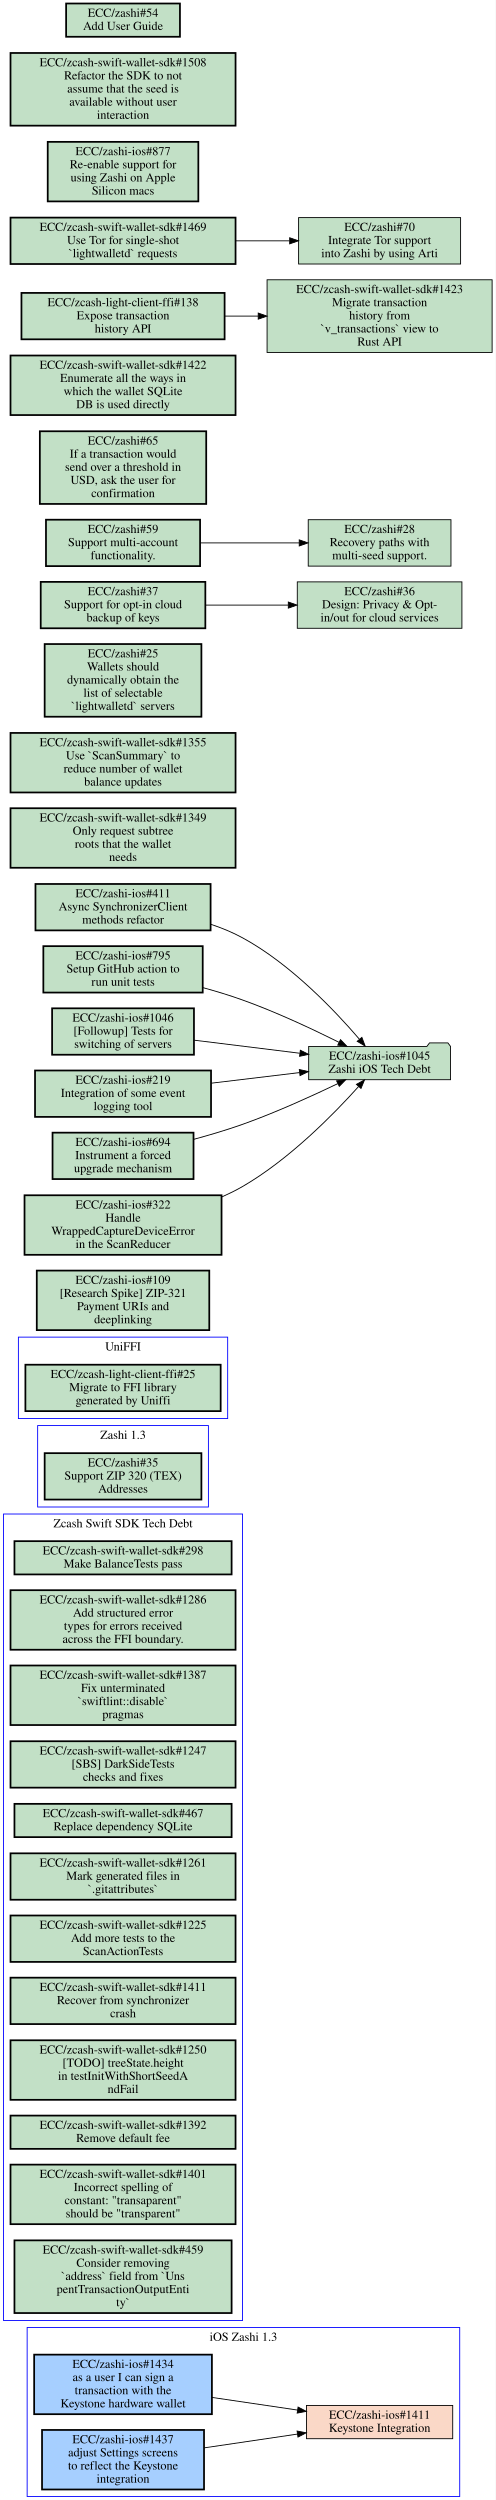
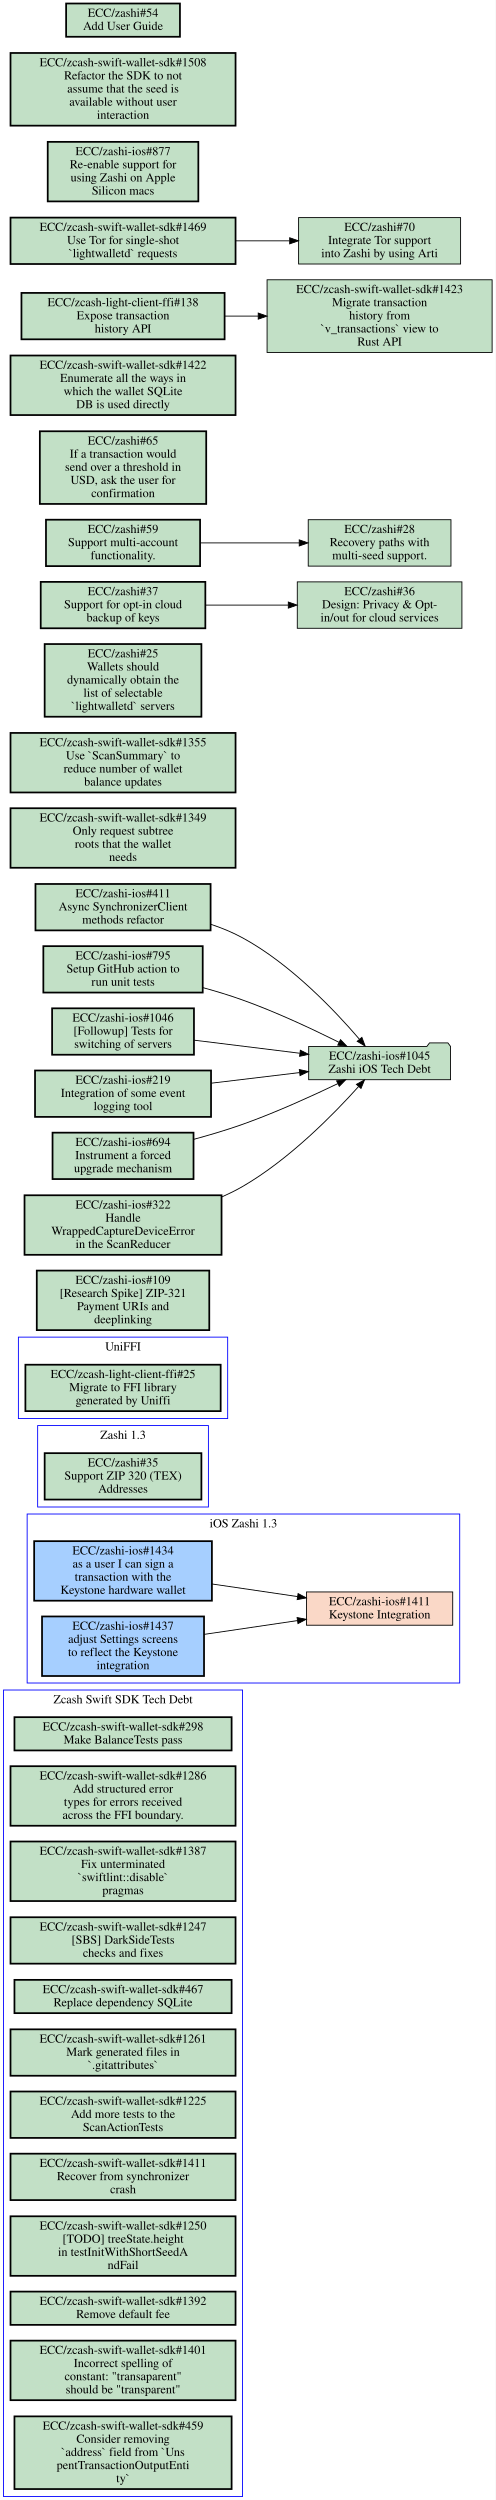
<svg xmlns="http://www.w3.org/2000/svg" xmlns:xlink="http://www.w3.org/1999/xlink" width="566pt" height="2855pt" viewBox="0.00 0.00 566.00 2855.00">
  <g id="graph0" class="graph" transform="scale(1 1) rotate(0) translate(4 2851)">
    <polygon fill="white" stroke="transparent" points="-4,4 -4,-2851 562,-2851 562,4 -4,4" />
    <g id="clust1" class="cluster">
-       <polygon fill="none" stroke="blue" points="0,-201 0,-1122 273,-1122 273,-201 0,-201" />
-       <text text-anchor="middle" x="136.5" y="-1106.8" font-family="Times,serif" font-size="14.00">Zcash Swift SDK Tech Debt</text>
-     </g>
-     <g id="clust2" class="cluster">
      <polygon fill="none" stroke="blue" points="17,-1231 17,-1324 256,-1324 256,-1231 17,-1231" />
      <text text-anchor="middle" x="136.5" y="-1308.8" font-family="Times,serif" font-size="14.00">UniFFI</text>
+     </g>
+     <g id="clust2" class="cluster">
+       <polygon fill="none" stroke="blue" points="0,0 0,-921 273,-921 273,0 0,0" />
+       <text text-anchor="middle" x="136.5" y="-905.8" font-family="Times,serif" font-size="14.00">Zcash Swift SDK Tech Debt</text>
    </g>
    <g id="clust3" class="cluster">
      <polygon fill="none" stroke="blue" points="39,-1130 39,-1223 234,-1223 234,-1130 39,-1130" />
      <text text-anchor="middle" x="136.5" y="-1207.8" font-family="Times,serif" font-size="14.00">Zashi 1.3</text>
    </g>
    <g id="clust4" class="cluster">
-       <polygon fill="none" stroke="blue" points="27,0 27,-193 521,-193 521,0 27,0" />
-       <text text-anchor="middle" x="274" y="-177.8" font-family="Times,serif" font-size="14.00">iOS Zashi 1.3</text>
+       <polygon fill="none" stroke="blue" points="27,-929 27,-1122 521,-1122 521,-929 27,-929" />
+       <text text-anchor="middle" x="274" y="-1106.8" font-family="Times,serif" font-size="14.00">iOS Zashi 1.3</text>
    </g>
    <g id="node1" class="node open">
      <g id="a_node1">
-         <a xlink:href="https://github.com/Electric-Coin-Company/zcash-swift-wallet-sdk/issues/298" xlink:title="ECC/zcash-swift-wallet-sdk#298&#10;Make BalanceTests pass" target="_blank">
-           <polygon fill="#c2e0c6" stroke="black" stroke-width="2" points="260.5,-1091 12.5,-1091 12.5,-1053 260.5,-1053 260.5,-1091" />
-           <text text-anchor="middle" x="136.5" y="-1075.8" font-family="Times,serif" font-size="14.00">ECC/zcash-swift-wallet-sdk#298</text>
-           <text text-anchor="middle" x="136.5" y="-1060.8" font-family="Times,serif" font-size="14.00">Make BalanceTests pass</text>
-         </a>
-       </g>
-     </g>
-     <g id="node2" class="node open">
-       <g id="a_node2">
-         <a xlink:href="https://github.com/Electric-Coin-Company/zcash-swift-wallet-sdk/issues/1286" xlink:title="ECC/zcash-swift-wallet-sdk#1286&#10;Add structured error&#10;types for errors received&#10;across the FFI boundary." target="_blank">
-           <polygon fill="#c2e0c6" stroke="black" stroke-width="2" points="265,-1035 8,-1035 8,-967 265,-967 265,-1035" />
-           <text text-anchor="middle" x="136.5" y="-1019.8" font-family="Times,serif" font-size="14.00">ECC/zcash-swift-wallet-sdk#1286</text>
-           <text text-anchor="middle" x="136.5" y="-1004.8" font-family="Times,serif" font-size="14.00">Add structured error</text>
-           <text text-anchor="middle" x="136.5" y="-989.8" font-family="Times,serif" font-size="14.00">types for errors received</text>
-           <text text-anchor="middle" x="136.5" y="-974.8" font-family="Times,serif" font-size="14.00">across the FFI boundary.</text>
-         </a>
-       </g>
-     </g>
-     <g id="node3" class="node open">
-       <g id="a_node3">
-         <a xlink:href="https://github.com/Electric-Coin-Company/zcash-swift-wallet-sdk/issues/1387" xlink:title="ECC/zcash-swift-wallet-sdk#1387&#10;Fix unterminated&#10;`swiftlint::disable`&#10;pragmas" target="_blank">
-           <polygon fill="#c2e0c6" stroke="black" stroke-width="2" points="265,-949 8,-949 8,-881 265,-881 265,-949" />
-           <text text-anchor="middle" x="136.5" y="-933.8" font-family="Times,serif" font-size="14.00">ECC/zcash-swift-wallet-sdk#1387</text>
-           <text text-anchor="middle" x="136.5" y="-918.8" font-family="Times,serif" font-size="14.00">Fix unterminated</text>
-           <text text-anchor="middle" x="136.5" y="-903.8" font-family="Times,serif" font-size="14.00">`swiftlint::disable`</text>
-           <text text-anchor="middle" x="136.5" y="-888.8" font-family="Times,serif" font-size="14.00">pragmas</text>
-         </a>
-       </g>
-     </g>
-     <g id="node4" class="node open">
-       <g id="a_node4">
-         <a xlink:href="https://github.com/Electric-Coin-Company/zcash-swift-wallet-sdk/issues/1247" xlink:title="ECC/zcash-swift-wallet-sdk#1247&#10;[SBS] DarkSideTests&#10;checks and fixes" target="_blank">
-           <polygon fill="#c2e0c6" stroke="black" stroke-width="2" points="265,-862.5 8,-862.5 8,-809.5 265,-809.5 265,-862.5" />
-           <text text-anchor="middle" x="136.5" y="-847.3" font-family="Times,serif" font-size="14.00">ECC/zcash-swift-wallet-sdk#1247</text>
-           <text text-anchor="middle" x="136.5" y="-832.3" font-family="Times,serif" font-size="14.00">[SBS] DarkSideTests</text>
-           <text text-anchor="middle" x="136.5" y="-817.3" font-family="Times,serif" font-size="14.00">checks and fixes</text>
-         </a>
-       </g>
-     </g>
-     <g id="node5" class="node open">
-       <g id="a_node5">
-         <a xlink:href="https://github.com/Electric-Coin-Company/zcash-swift-wallet-sdk/issues/467" xlink:title="ECC/zcash-swift-wallet-sdk#467&#10;Replace dependency SQLite" target="_blank">
-           <polygon fill="#c2e0c6" stroke="black" stroke-width="2" points="260.5,-791 12.5,-791 12.5,-753 260.5,-753 260.5,-791" />
-           <text text-anchor="middle" x="136.5" y="-775.8" font-family="Times,serif" font-size="14.00">ECC/zcash-swift-wallet-sdk#467</text>
-           <text text-anchor="middle" x="136.5" y="-760.8" font-family="Times,serif" font-size="14.00">Replace dependency SQLite</text>
-         </a>
-       </g>
-     </g>
-     <g id="node6" class="node open">
-       <g id="a_node6">
-         <a xlink:href="https://github.com/Electric-Coin-Company/zcash-swift-wallet-sdk/issues/1261" xlink:title="ECC/zcash-swift-wallet-sdk#1261&#10;Mark generated files in&#10;`.gitattributes`" target="_blank">
-           <polygon fill="#c2e0c6" stroke="black" stroke-width="2" points="265,-734.5 8,-734.5 8,-681.5 265,-681.5 265,-734.5" />
-           <text text-anchor="middle" x="136.5" y="-719.3" font-family="Times,serif" font-size="14.00">ECC/zcash-swift-wallet-sdk#1261</text>
-           <text text-anchor="middle" x="136.5" y="-704.3" font-family="Times,serif" font-size="14.00">Mark generated files in</text>
-           <text text-anchor="middle" x="136.5" y="-689.3" font-family="Times,serif" font-size="14.00">`.gitattributes`</text>
-         </a>
-       </g>
-     </g>
-     <g id="node7" class="node open">
-       <g id="a_node7">
-         <a xlink:href="https://github.com/Electric-Coin-Company/zcash-swift-wallet-sdk/issues/1225" xlink:title="ECC/zcash-swift-wallet-sdk#1225&#10;Add more tests to the&#10;ScanActionTests" target="_blank">
-           <polygon fill="#c2e0c6" stroke="black" stroke-width="2" points="265,-663.5 8,-663.5 8,-610.5 265,-610.5 265,-663.5" />
-           <text text-anchor="middle" x="136.5" y="-648.3" font-family="Times,serif" font-size="14.00">ECC/zcash-swift-wallet-sdk#1225</text>
-           <text text-anchor="middle" x="136.5" y="-633.3" font-family="Times,serif" font-size="14.00">Add more tests to the</text>
-           <text text-anchor="middle" x="136.5" y="-618.3" font-family="Times,serif" font-size="14.00">ScanActionTests</text>
-         </a>
-       </g>
-     </g>
-     <g id="node8" class="node open">
-       <g id="a_node8">
-         <a xlink:href="https://github.com/Electric-Coin-Company/zcash-swift-wallet-sdk/issues/1411" xlink:title="ECC/zcash-swift-wallet-sdk#1411&#10;Recover from synchronizer&#10;crash" target="_blank">
-           <polygon fill="#c2e0c6" stroke="black" stroke-width="2" points="265,-592.5 8,-592.5 8,-539.5 265,-539.5 265,-592.5" />
-           <text text-anchor="middle" x="136.5" y="-577.3" font-family="Times,serif" font-size="14.00">ECC/zcash-swift-wallet-sdk#1411</text>
-           <text text-anchor="middle" x="136.5" y="-562.3" font-family="Times,serif" font-size="14.00">Recover from synchronizer</text>
-           <text text-anchor="middle" x="136.5" y="-547.3" font-family="Times,serif" font-size="14.00">crash</text>
-         </a>
-       </g>
-     </g>
-     <g id="node9" class="node open">
-       <g id="a_node9">
-         <a xlink:href="https://github.com/Electric-Coin-Company/zcash-swift-wallet-sdk/issues/1250" xlink:title="ECC/zcash-swift-wallet-sdk#1250&#10;[TODO] treeState.height&#10;in testInitWithShortSeedA&#10;ndFail" target="_blank">
-           <polygon fill="#c2e0c6" stroke="black" stroke-width="2" points="265,-521 8,-521 8,-453 265,-453 265,-521" />
-           <text text-anchor="middle" x="136.5" y="-505.8" font-family="Times,serif" font-size="14.00">ECC/zcash-swift-wallet-sdk#1250</text>
-           <text text-anchor="middle" x="136.5" y="-490.8" font-family="Times,serif" font-size="14.00">[TODO] treeState.height</text>
-           <text text-anchor="middle" x="136.5" y="-475.8" font-family="Times,serif" font-size="14.00">in testInitWithShortSeedA</text>
-           <text text-anchor="middle" x="136.5" y="-460.8" font-family="Times,serif" font-size="14.00">ndFail</text>
-         </a>
-       </g>
-     </g>
-     <g id="node10" class="node open">
-       <g id="a_node10">
-         <a xlink:href="https://github.com/Electric-Coin-Company/zcash-swift-wallet-sdk/issues/1392" xlink:title="ECC/zcash-swift-wallet-sdk#1392&#10;Remove default fee" target="_blank">
-           <polygon fill="#c2e0c6" stroke="black" stroke-width="2" points="265,-435 8,-435 8,-397 265,-397 265,-435" />
-           <text text-anchor="middle" x="136.5" y="-419.8" font-family="Times,serif" font-size="14.00">ECC/zcash-swift-wallet-sdk#1392</text>
-           <text text-anchor="middle" x="136.5" y="-404.8" font-family="Times,serif" font-size="14.00">Remove default fee</text>
-         </a>
-       </g>
-     </g>
-     <g id="node11" class="node open">
-       <g id="a_node11">
-         <a xlink:href="https://github.com/Electric-Coin-Company/zcash-swift-wallet-sdk/issues/1401" xlink:title="ECC/zcash-swift-wallet-sdk#1401&#10;Incorrect spelling of&#10;constant: &quot;transaparent&quot;&#10;should be &quot;transparent&quot;" target="_blank">
-           <polygon fill="#c2e0c6" stroke="black" stroke-width="2" points="265,-379 8,-379 8,-311 265,-311 265,-379" />
-           <text text-anchor="middle" x="136.5" y="-363.8" font-family="Times,serif" font-size="14.00">ECC/zcash-swift-wallet-sdk#1401</text>
-           <text text-anchor="middle" x="136.5" y="-348.8" font-family="Times,serif" font-size="14.00">Incorrect spelling of</text>
-           <text text-anchor="middle" x="136.5" y="-333.8" font-family="Times,serif" font-size="14.00">constant: "transaparent"</text>
-           <text text-anchor="middle" x="136.5" y="-318.8" font-family="Times,serif" font-size="14.00">should be "transparent"</text>
-         </a>
-       </g>
-     </g>
-     <g id="node12" class="node open">
-       <g id="a_node12">
-         <a xlink:href="https://github.com/Electric-Coin-Company/zcash-swift-wallet-sdk/issues/459" xlink:title="ECC/zcash-swift-wallet-sdk#459&#10;Consider removing&#10;`address` field from `Uns&#10;pentTransactionOutputEnti&#10;ty`" target="_blank">
-           <polygon fill="#c2e0c6" stroke="black" stroke-width="2" points="260.5,-292.5 12.5,-292.5 12.5,-209.5 260.5,-209.5 260.5,-292.5" />
-           <text text-anchor="middle" x="136.5" y="-277.3" font-family="Times,serif" font-size="14.00">ECC/zcash-swift-wallet-sdk#459</text>
-           <text text-anchor="middle" x="136.5" y="-262.3" font-family="Times,serif" font-size="14.00">Consider removing</text>
-           <text text-anchor="middle" x="136.5" y="-247.3" font-family="Times,serif" font-size="14.00">`address` field from `Uns</text>
-           <text text-anchor="middle" x="136.5" y="-232.3" font-family="Times,serif" font-size="14.00">pentTransactionOutputEnti</text>
-           <text text-anchor="middle" x="136.5" y="-217.3" font-family="Times,serif" font-size="14.00">ty`</text>
-         </a>
-       </g>
-     </g>
-     <g id="node13" class="node open">
-       <g id="a_node13">
        <a xlink:href="https://github.com/Electric-Coin-Company/zcash-light-client-ffi/issues/25" xlink:title="ECC/zcash-light-client-ffi#25&#10;Migrate to FFI library&#10;generated by Uniffi" target="_blank">
          <polygon fill="#c2e0c6" stroke="black" stroke-width="2" points="248,-1292.5 25,-1292.5 25,-1239.5 248,-1239.5 248,-1292.5" />
          <text text-anchor="middle" x="136.5" y="-1277.3" font-family="Times,serif" font-size="14.00">ECC/zcash-light-client-ffi#25</text>
          <text text-anchor="middle" x="136.5" y="-1262.3" font-family="Times,serif" font-size="14.00">Migrate to FFI library</text>
          <text text-anchor="middle" x="136.5" y="-1247.3" font-family="Times,serif" font-size="14.00">generated by Uniffi</text>
+         </a>
+       </g>
+     </g>
+     <g id="node2" class="node open">
+       <g id="a_node2">
+         <a xlink:href="https://github.com/Electric-Coin-Company/zcash-swift-wallet-sdk/issues/298" xlink:title="ECC/zcash-swift-wallet-sdk#298&#10;Make BalanceTests pass" target="_blank">
+           <polygon fill="#c2e0c6" stroke="black" stroke-width="2" points="260.5,-890 12.5,-890 12.5,-852 260.5,-852 260.5,-890" />
+           <text text-anchor="middle" x="136.5" y="-874.8" font-family="Times,serif" font-size="14.00">ECC/zcash-swift-wallet-sdk#298</text>
+           <text text-anchor="middle" x="136.5" y="-859.8" font-family="Times,serif" font-size="14.00">Make BalanceTests pass</text>
+         </a>
+       </g>
+     </g>
+     <g id="node3" class="node open">
+       <g id="a_node3">
+         <a xlink:href="https://github.com/Electric-Coin-Company/zcash-swift-wallet-sdk/issues/1286" xlink:title="ECC/zcash-swift-wallet-sdk#1286&#10;Add structured error&#10;types for errors received&#10;across the FFI boundary." target="_blank">
+           <polygon fill="#c2e0c6" stroke="black" stroke-width="2" points="265,-834 8,-834 8,-766 265,-766 265,-834" />
+           <text text-anchor="middle" x="136.5" y="-818.8" font-family="Times,serif" font-size="14.00">ECC/zcash-swift-wallet-sdk#1286</text>
+           <text text-anchor="middle" x="136.5" y="-803.8" font-family="Times,serif" font-size="14.00">Add structured error</text>
+           <text text-anchor="middle" x="136.5" y="-788.8" font-family="Times,serif" font-size="14.00">types for errors received</text>
+           <text text-anchor="middle" x="136.5" y="-773.8" font-family="Times,serif" font-size="14.00">across the FFI boundary.</text>
+         </a>
+       </g>
+     </g>
+     <g id="node4" class="node open">
+       <g id="a_node4">
+         <a xlink:href="https://github.com/Electric-Coin-Company/zcash-swift-wallet-sdk/issues/1387" xlink:title="ECC/zcash-swift-wallet-sdk#1387&#10;Fix unterminated&#10;`swiftlint::disable`&#10;pragmas" target="_blank">
+           <polygon fill="#c2e0c6" stroke="black" stroke-width="2" points="265,-748 8,-748 8,-680 265,-680 265,-748" />
+           <text text-anchor="middle" x="136.5" y="-732.8" font-family="Times,serif" font-size="14.00">ECC/zcash-swift-wallet-sdk#1387</text>
+           <text text-anchor="middle" x="136.5" y="-717.8" font-family="Times,serif" font-size="14.00">Fix unterminated</text>
+           <text text-anchor="middle" x="136.5" y="-702.8" font-family="Times,serif" font-size="14.00">`swiftlint::disable`</text>
+           <text text-anchor="middle" x="136.5" y="-687.8" font-family="Times,serif" font-size="14.00">pragmas</text>
+         </a>
+       </g>
+     </g>
+     <g id="node5" class="node open">
+       <g id="a_node5">
+         <a xlink:href="https://github.com/Electric-Coin-Company/zcash-swift-wallet-sdk/issues/1247" xlink:title="ECC/zcash-swift-wallet-sdk#1247&#10;[SBS] DarkSideTests&#10;checks and fixes" target="_blank">
+           <polygon fill="#c2e0c6" stroke="black" stroke-width="2" points="265,-661.5 8,-661.5 8,-608.5 265,-608.5 265,-661.5" />
+           <text text-anchor="middle" x="136.5" y="-646.3" font-family="Times,serif" font-size="14.00">ECC/zcash-swift-wallet-sdk#1247</text>
+           <text text-anchor="middle" x="136.5" y="-631.3" font-family="Times,serif" font-size="14.00">[SBS] DarkSideTests</text>
+           <text text-anchor="middle" x="136.5" y="-616.3" font-family="Times,serif" font-size="14.00">checks and fixes</text>
+         </a>
+       </g>
+     </g>
+     <g id="node6" class="node open">
+       <g id="a_node6">
+         <a xlink:href="https://github.com/Electric-Coin-Company/zcash-swift-wallet-sdk/issues/467" xlink:title="ECC/zcash-swift-wallet-sdk#467&#10;Replace dependency SQLite" target="_blank">
+           <polygon fill="#c2e0c6" stroke="black" stroke-width="2" points="260.5,-590 12.5,-590 12.5,-552 260.5,-552 260.5,-590" />
+           <text text-anchor="middle" x="136.5" y="-574.8" font-family="Times,serif" font-size="14.00">ECC/zcash-swift-wallet-sdk#467</text>
+           <text text-anchor="middle" x="136.5" y="-559.8" font-family="Times,serif" font-size="14.00">Replace dependency SQLite</text>
+         </a>
+       </g>
+     </g>
+     <g id="node7" class="node open">
+       <g id="a_node7">
+         <a xlink:href="https://github.com/Electric-Coin-Company/zcash-swift-wallet-sdk/issues/1261" xlink:title="ECC/zcash-swift-wallet-sdk#1261&#10;Mark generated files in&#10;`.gitattributes`" target="_blank">
+           <polygon fill="#c2e0c6" stroke="black" stroke-width="2" points="265,-533.5 8,-533.5 8,-480.5 265,-480.5 265,-533.5" />
+           <text text-anchor="middle" x="136.5" y="-518.3" font-family="Times,serif" font-size="14.00">ECC/zcash-swift-wallet-sdk#1261</text>
+           <text text-anchor="middle" x="136.5" y="-503.3" font-family="Times,serif" font-size="14.00">Mark generated files in</text>
+           <text text-anchor="middle" x="136.5" y="-488.3" font-family="Times,serif" font-size="14.00">`.gitattributes`</text>
+         </a>
+       </g>
+     </g>
+     <g id="node8" class="node open">
+       <g id="a_node8">
+         <a xlink:href="https://github.com/Electric-Coin-Company/zcash-swift-wallet-sdk/issues/1225" xlink:title="ECC/zcash-swift-wallet-sdk#1225&#10;Add more tests to the&#10;ScanActionTests" target="_blank">
+           <polygon fill="#c2e0c6" stroke="black" stroke-width="2" points="265,-462.5 8,-462.5 8,-409.5 265,-409.5 265,-462.5" />
+           <text text-anchor="middle" x="136.5" y="-447.3" font-family="Times,serif" font-size="14.00">ECC/zcash-swift-wallet-sdk#1225</text>
+           <text text-anchor="middle" x="136.5" y="-432.3" font-family="Times,serif" font-size="14.00">Add more tests to the</text>
+           <text text-anchor="middle" x="136.5" y="-417.3" font-family="Times,serif" font-size="14.00">ScanActionTests</text>
+         </a>
+       </g>
+     </g>
+     <g id="node9" class="node open">
+       <g id="a_node9">
+         <a xlink:href="https://github.com/Electric-Coin-Company/zcash-swift-wallet-sdk/issues/1411" xlink:title="ECC/zcash-swift-wallet-sdk#1411&#10;Recover from synchronizer&#10;crash" target="_blank">
+           <polygon fill="#c2e0c6" stroke="black" stroke-width="2" points="265,-391.5 8,-391.5 8,-338.5 265,-338.5 265,-391.5" />
+           <text text-anchor="middle" x="136.5" y="-376.3" font-family="Times,serif" font-size="14.00">ECC/zcash-swift-wallet-sdk#1411</text>
+           <text text-anchor="middle" x="136.5" y="-361.3" font-family="Times,serif" font-size="14.00">Recover from synchronizer</text>
+           <text text-anchor="middle" x="136.5" y="-346.3" font-family="Times,serif" font-size="14.00">crash</text>
+         </a>
+       </g>
+     </g>
+     <g id="node10" class="node open">
+       <g id="a_node10">
+         <a xlink:href="https://github.com/Electric-Coin-Company/zcash-swift-wallet-sdk/issues/1250" xlink:title="ECC/zcash-swift-wallet-sdk#1250&#10;[TODO] treeState.height&#10;in testInitWithShortSeedA&#10;ndFail" target="_blank">
+           <polygon fill="#c2e0c6" stroke="black" stroke-width="2" points="265,-320 8,-320 8,-252 265,-252 265,-320" />
+           <text text-anchor="middle" x="136.5" y="-304.8" font-family="Times,serif" font-size="14.00">ECC/zcash-swift-wallet-sdk#1250</text>
+           <text text-anchor="middle" x="136.5" y="-289.8" font-family="Times,serif" font-size="14.00">[TODO] treeState.height</text>
+           <text text-anchor="middle" x="136.5" y="-274.8" font-family="Times,serif" font-size="14.00">in testInitWithShortSeedA</text>
+           <text text-anchor="middle" x="136.5" y="-259.8" font-family="Times,serif" font-size="14.00">ndFail</text>
+         </a>
+       </g>
+     </g>
+     <g id="node11" class="node open">
+       <g id="a_node11">
+         <a xlink:href="https://github.com/Electric-Coin-Company/zcash-swift-wallet-sdk/issues/1392" xlink:title="ECC/zcash-swift-wallet-sdk#1392&#10;Remove default fee" target="_blank">
+           <polygon fill="#c2e0c6" stroke="black" stroke-width="2" points="265,-234 8,-234 8,-196 265,-196 265,-234" />
+           <text text-anchor="middle" x="136.5" y="-218.8" font-family="Times,serif" font-size="14.00">ECC/zcash-swift-wallet-sdk#1392</text>
+           <text text-anchor="middle" x="136.5" y="-203.8" font-family="Times,serif" font-size="14.00">Remove default fee</text>
+         </a>
+       </g>
+     </g>
+     <g id="node12" class="node open">
+       <g id="a_node12">
+         <a xlink:href="https://github.com/Electric-Coin-Company/zcash-swift-wallet-sdk/issues/1401" xlink:title="ECC/zcash-swift-wallet-sdk#1401&#10;Incorrect spelling of&#10;constant: &quot;transaparent&quot;&#10;should be &quot;transparent&quot;" target="_blank">
+           <polygon fill="#c2e0c6" stroke="black" stroke-width="2" points="265,-178 8,-178 8,-110 265,-110 265,-178" />
+           <text text-anchor="middle" x="136.5" y="-162.8" font-family="Times,serif" font-size="14.00">ECC/zcash-swift-wallet-sdk#1401</text>
+           <text text-anchor="middle" x="136.5" y="-147.8" font-family="Times,serif" font-size="14.00">Incorrect spelling of</text>
+           <text text-anchor="middle" x="136.5" y="-132.8" font-family="Times,serif" font-size="14.00">constant: "transaparent"</text>
+           <text text-anchor="middle" x="136.5" y="-117.8" font-family="Times,serif" font-size="14.00">should be "transparent"</text>
+         </a>
+       </g>
+     </g>
+     <g id="node13" class="node open">
+       <g id="a_node13">
+         <a xlink:href="https://github.com/Electric-Coin-Company/zcash-swift-wallet-sdk/issues/459" xlink:title="ECC/zcash-swift-wallet-sdk#459&#10;Consider removing&#10;`address` field from `Uns&#10;pentTransactionOutputEnti&#10;ty`" target="_blank">
+           <polygon fill="#c2e0c6" stroke="black" stroke-width="2" points="260.5,-91.5 12.5,-91.5 12.5,-8.5 260.5,-8.5 260.5,-91.5" />
+           <text text-anchor="middle" x="136.5" y="-76.3" font-family="Times,serif" font-size="14.00">ECC/zcash-swift-wallet-sdk#459</text>
+           <text text-anchor="middle" x="136.5" y="-61.3" font-family="Times,serif" font-size="14.00">Consider removing</text>
+           <text text-anchor="middle" x="136.5" y="-46.3" font-family="Times,serif" font-size="14.00">`address` field from `Uns</text>
+           <text text-anchor="middle" x="136.5" y="-31.3" font-family="Times,serif" font-size="14.00">pentTransactionOutputEnti</text>
+           <text text-anchor="middle" x="136.5" y="-16.3" font-family="Times,serif" font-size="14.00">ty`</text>
        </a>
      </g>
    </g>
    <g id="node14" class="node open">
      <g id="a_node14">
        <a xlink:href="https://github.com/Electric-Coin-Company/zashi/issues/35" xlink:title="ECC/zashi#35&#10;Support ZIP 320 (TEX)&#10;Addresses" target="_blank">
          <polygon fill="#c2e0c6" stroke="black" stroke-width="2" points="226,-1191.5 47,-1191.5 47,-1138.5 226,-1138.5 226,-1191.5" />
          <text text-anchor="middle" x="136.5" y="-1176.3" font-family="Times,serif" font-size="14.00">ECC/zashi#35</text>
          <text text-anchor="middle" x="136.5" y="-1161.3" font-family="Times,serif" font-size="14.00">Support ZIP 320 (TEX)</text>
          <text text-anchor="middle" x="136.5" y="-1146.3" font-family="Times,serif" font-size="14.00">Addresses</text>
        </a>
      </g>
    </g>
    <g id="node15" class="node closed">
      <g id="a_node15">
        <a xlink:href="https://github.com/Electric-Coin-Company/zashi-ios/issues/1411" xlink:title="ECC/zashi-ios#1411&#10;Keystone Integration" target="_blank">
-           <polygon fill="#fad8c7" stroke="black" points="513,-104 346,-104 346,-66 513,-66 513,-104" />
-           <text text-anchor="middle" x="429.5" y="-88.8" font-family="Times,serif" font-size="14.00">ECC/zashi-ios#1411</text>
-           <text text-anchor="middle" x="429.5" y="-73.8" font-family="Times,serif" font-size="14.00">Keystone Integration</text>
+           <polygon fill="#fad8c7" stroke="black" points="513,-1033 346,-1033 346,-995 513,-995 513,-1033" />
+           <text text-anchor="middle" x="429.5" y="-1017.8" font-family="Times,serif" font-size="14.00">ECC/zashi-ios#1411</text>
+           <text text-anchor="middle" x="429.5" y="-1002.8" font-family="Times,serif" font-size="14.00">Keystone Integration</text>
        </a>
      </g>
    </g>
    <g id="node16" class="node committed">
      <g id="a_node16">
        <a xlink:href="https://github.com/Electric-Coin-Company/zashi-ios/issues/1434" xlink:title="ECC/zashi-ios#1434&#10;as a user I can sign a&#10;transaction with the&#10;Keystone hardware wallet" target="_blank">
-           <polygon fill="#a6cfff" stroke="black" stroke-width="2" points="238,-162 35,-162 35,-94 238,-94 238,-162" />
-           <text text-anchor="middle" x="136.5" y="-146.8" font-family="Times,serif" font-size="14.00">ECC/zashi-ios#1434</text>
-           <text text-anchor="middle" x="136.5" y="-131.8" font-family="Times,serif" font-size="14.00">as a user I can sign a</text>
-           <text text-anchor="middle" x="136.5" y="-116.8" font-family="Times,serif" font-size="14.00">transaction with the</text>
-           <text text-anchor="middle" x="136.5" y="-101.8" font-family="Times,serif" font-size="14.00">Keystone hardware wallet</text>
+           <polygon fill="#a6cfff" stroke="black" stroke-width="2" points="238,-1091 35,-1091 35,-1023 238,-1023 238,-1091" />
+           <text text-anchor="middle" x="136.5" y="-1075.8" font-family="Times,serif" font-size="14.00">ECC/zashi-ios#1434</text>
+           <text text-anchor="middle" x="136.5" y="-1060.8" font-family="Times,serif" font-size="14.00">as a user I can sign a</text>
+           <text text-anchor="middle" x="136.5" y="-1045.8" font-family="Times,serif" font-size="14.00">transaction with the</text>
+           <text text-anchor="middle" x="136.5" y="-1030.8" font-family="Times,serif" font-size="14.00">Keystone hardware wallet</text>
        </a>
      </g>
    </g>
    <g id="edge1" class="edge">
-       <path fill="none" stroke="black" d="M238.05,-113.14C269.78,-108.45 304.66,-103.3 335.81,-98.7" />
-       <polygon fill="black" stroke="black" points="336.4,-102.15 345.78,-97.22 335.37,-95.23 336.4,-102.15" />
+       <path fill="none" stroke="black" d="M238.05,-1042.1C269.78,-1037.5 304.66,-1032.3 335.81,-1027.7" />
+       <polygon fill="black" stroke="black" points="336.41,-1031.15 345.78,-1026.2 335.37,-1024.23 336.41,-1031.15" />
    </g>
    <g id="node17" class="node committed">
      <g id="a_node17">
        <a xlink:href="https://github.com/Electric-Coin-Company/zashi-ios/issues/1437" xlink:title="ECC/zashi-ios#1437&#10;adjust Settings screens&#10;to reflect the Keystone&#10;integration" target="_blank">
-           <polygon fill="#a6cfff" stroke="black" stroke-width="2" points="229,-76 44,-76 44,-8 229,-8 229,-76" />
-           <text text-anchor="middle" x="136.5" y="-60.8" font-family="Times,serif" font-size="14.00">ECC/zashi-ios#1437</text>
-           <text text-anchor="middle" x="136.5" y="-45.8" font-family="Times,serif" font-size="14.00">adjust Settings screens</text>
-           <text text-anchor="middle" x="136.5" y="-30.8" font-family="Times,serif" font-size="14.00">to reflect the Keystone</text>
-           <text text-anchor="middle" x="136.5" y="-15.8" font-family="Times,serif" font-size="14.00">integration</text>
+           <polygon fill="#a6cfff" stroke="black" stroke-width="2" points="229,-1005 44,-1005 44,-937 229,-937 229,-1005" />
+           <text text-anchor="middle" x="136.5" y="-989.8" font-family="Times,serif" font-size="14.00">ECC/zashi-ios#1437</text>
+           <text text-anchor="middle" x="136.5" y="-974.8" font-family="Times,serif" font-size="14.00">adjust Settings screens</text>
+           <text text-anchor="middle" x="136.5" y="-959.8" font-family="Times,serif" font-size="14.00">to reflect the Keystone</text>
+           <text text-anchor="middle" x="136.5" y="-944.8" font-family="Times,serif" font-size="14.00">integration</text>
        </a>
      </g>
    </g>
    <g id="edge2" class="edge">
-       <path fill="none" stroke="black" d="M229.17,-55.55C263.14,-60.56 301.66,-66.26 335.72,-71.29" />
-       <polygon fill="black" stroke="black" points="335.27,-74.76 345.67,-72.76 336.29,-67.84 335.27,-74.76" />
+       <path fill="none" stroke="black" d="M229.17,-984.55C263.14,-989.57 301.66,-995.3 335.72,-1000.3" />
+       <polygon fill="black" stroke="black" points="335.26,-1003.77 345.67,-1001.8 336.3,-996.85 335.26,-1003.77" />
    </g>
    <g id="node18" class="node open">
      <g id="a_node18">
        <a xlink:href="https://github.com/Electric-Coin-Company/zashi-ios/issues/109" xlink:title="ECC/zashi-ios#109&#10;[Research Spike] ZIP-321&#10;Payment URIs and&#10;deeplinking" target="_blank">
          <polygon fill="#c2e0c6" stroke="black" stroke-width="2" points="235,-1400 38,-1400 38,-1332 235,-1332 235,-1400" />
          <text text-anchor="middle" x="136.5" y="-1384.8" font-family="Times,serif" font-size="14.00">ECC/zashi-ios#109</text>
          <text text-anchor="middle" x="136.5" y="-1369.8" font-family="Times,serif" font-size="14.00">[Research Spike] ZIP-321</text>
          <text text-anchor="middle" x="136.5" y="-1354.8" font-family="Times,serif" font-size="14.00">Payment URIs and</text>
          <text text-anchor="middle" x="136.5" y="-1339.8" font-family="Times,serif" font-size="14.00">deeplinking</text>
        </a>
      </g>
    </g>
    <g id="node19" class="node open">
      <g id="a_node19">
        <a xlink:href="https://github.com/Electric-Coin-Company/zashi-ios/issues/411" xlink:title="ECC/zashi-ios#411&#10;Async SynchronizerClient&#10;methods refactor" target="_blank">
          <polygon fill="#c2e0c6" stroke="black" stroke-width="2" points="236.5,-1841.5 36.5,-1841.5 36.5,-1788.5 236.5,-1788.5 236.5,-1841.5" />
          <text text-anchor="middle" x="136.5" y="-1826.3" font-family="Times,serif" font-size="14.00">ECC/zashi-ios#411</text>
          <text text-anchor="middle" x="136.5" y="-1811.3" font-family="Times,serif" font-size="14.00">Async SynchronizerClient</text>
          <text text-anchor="middle" x="136.5" y="-1796.3" font-family="Times,serif" font-size="14.00">methods refactor</text>
        </a>
      </g>
    </g>
    <g id="node20" class="node open">
      <g id="a_node20">
        <a xlink:href="https://github.com/Electric-Coin-Company/zashi-ios/issues/1045" xlink:title="ECC/zashi-ios#1045&#10;Zashi iOS Tech Debt" target="_blank">
          <polygon fill="#c2e0c6" stroke="black" points="510.5,-1656 507.5,-1660 486.5,-1660 483.5,-1656 348.5,-1656 348.5,-1618 510.5,-1618 510.5,-1656" />
          <text text-anchor="middle" x="429.5" y="-1640.8" font-family="Times,serif" font-size="14.00">ECC/zashi-ios#1045</text>
          <text text-anchor="middle" x="429.5" y="-1625.8" font-family="Times,serif" font-size="14.00">Zashi iOS Tech Debt</text>
        </a>
      </g>
    </g>
    <g id="edge3" class="edge">
      <path fill="none" stroke="black" d="M236.64,-1795.5C249.25,-1791.3 261.69,-1786.2 273,-1780 327.95,-1750.1 378.7,-1696.6 406.46,-1664.2" />
      <polygon fill="black" stroke="black" points="409.26,-1666.31 413.01,-1656.4 403.9,-1661.81 409.26,-1666.31" />
    </g>
    <g id="node21" class="node open">
      <g id="a_node21">
        <a xlink:href="https://github.com/Electric-Coin-Company/zashi-ios/issues/795" xlink:title="ECC/zashi-ios#795&#10;Setup GitHub action to&#10;run unit tests" target="_blank">
          <polygon fill="#c2e0c6" stroke="black" stroke-width="2" points="227.5,-1770.5 45.5,-1770.5 45.5,-1717.5 227.5,-1717.5 227.5,-1770.5" />
          <text text-anchor="middle" x="136.5" y="-1755.3" font-family="Times,serif" font-size="14.00">ECC/zashi-ios#795</text>
          <text text-anchor="middle" x="136.5" y="-1740.3" font-family="Times,serif" font-size="14.00">Setup GitHub action to</text>
          <text text-anchor="middle" x="136.5" y="-1725.3" font-family="Times,serif" font-size="14.00">run unit tests</text>
        </a>
      </g>
    </g>
    <g id="edge4" class="edge">
      <path fill="none" stroke="black" d="M227.84,-1723.1C243.06,-1718.9 258.59,-1714.2 273,-1709 311.08,-1695.4 352.57,-1675.9 383.1,-1660.7" />
      <polygon fill="black" stroke="black" points="384.86,-1663.73 392.21,-1656.1 381.71,-1657.48 384.86,-1663.73" />
    </g>
    <g id="node22" class="node open">
      <g id="a_node22">
        <a xlink:href="https://github.com/Electric-Coin-Company/zcash-swift-wallet-sdk/issues/1349" xlink:title="ECC/zcash-swift-wallet-sdk#1349&#10;Only request subtree&#10;roots that the wallet&#10;needs" target="_blank">
          <polygon fill="#c2e0c6" stroke="black" stroke-width="2" points="265,-1928 8,-1928 8,-1860 265,-1860 265,-1928" />
          <text text-anchor="middle" x="136.5" y="-1912.8" font-family="Times,serif" font-size="14.00">ECC/zcash-swift-wallet-sdk#1349</text>
          <text text-anchor="middle" x="136.5" y="-1897.8" font-family="Times,serif" font-size="14.00">Only request subtree</text>
          <text text-anchor="middle" x="136.5" y="-1882.8" font-family="Times,serif" font-size="14.00">roots that the wallet</text>
          <text text-anchor="middle" x="136.5" y="-1867.8" font-family="Times,serif" font-size="14.00">needs</text>
        </a>
      </g>
    </g>
    <g id="node23" class="node open">
      <g id="a_node23">
        <a xlink:href="https://github.com/Electric-Coin-Company/zcash-swift-wallet-sdk/issues/1355" xlink:title="ECC/zcash-swift-wallet-sdk#1355&#10;Use `ScanSummary` to&#10;reduce number of wallet&#10;balance updates" target="_blank">
          <polygon fill="#c2e0c6" stroke="black" stroke-width="2" points="265,-2014 8,-2014 8,-1946 265,-1946 265,-2014" />
          <text text-anchor="middle" x="136.5" y="-1998.8" font-family="Times,serif" font-size="14.00">ECC/zcash-swift-wallet-sdk#1355</text>
          <text text-anchor="middle" x="136.5" y="-1983.8" font-family="Times,serif" font-size="14.00">Use `ScanSummary` to</text>
          <text text-anchor="middle" x="136.5" y="-1968.8" font-family="Times,serif" font-size="14.00">reduce number of wallet</text>
          <text text-anchor="middle" x="136.5" y="-1953.8" font-family="Times,serif" font-size="14.00">balance updates</text>
        </a>
      </g>
    </g>
    <g id="node24" class="node open">
      <g id="a_node24">
        <a xlink:href="https://github.com/Electric-Coin-Company/zashi-ios/issues/1046" xlink:title="ECC/zashi-ios#1046&#10;[Followup] Tests for&#10;switching of servers" target="_blank">
          <polygon fill="#c2e0c6" stroke="black" stroke-width="2" points="217.5,-1699.5 55.5,-1699.5 55.5,-1646.5 217.5,-1646.5 217.5,-1699.5" />
          <text text-anchor="middle" x="136.5" y="-1684.3" font-family="Times,serif" font-size="14.00">ECC/zashi-ios#1046</text>
          <text text-anchor="middle" x="136.5" y="-1669.3" font-family="Times,serif" font-size="14.00">[Followup] Tests for</text>
          <text text-anchor="middle" x="136.5" y="-1654.3" font-family="Times,serif" font-size="14.00">switching of servers</text>
        </a>
      </g>
    </g>
    <g id="edge5" class="edge">
      <path fill="none" stroke="black" d="M217.79,-1663.1C255.16,-1658.4 299.77,-1652.9 338.3,-1648.2" />
      <polygon fill="black" stroke="black" points="338.99,-1651.64 348.47,-1646.9 338.11,-1644.7 338.99,-1651.64" />
    </g>
    <g id="node25" class="node open">
      <g id="a_node25">
        <a xlink:href="https://github.com/Electric-Coin-Company/zashi/issues/25" xlink:title="ECC/zashi#25&#10;Wallets should&#10;dynamically obtain the&#10;list of selectable&#10;`lightwalletd` servers" target="_blank">
          <polygon fill="#c2e0c6" stroke="black" stroke-width="2" points="226,-2115.5 47,-2115.5 47,-2032.5 226,-2032.5 226,-2115.5" />
          <text text-anchor="middle" x="136.5" y="-2100.3" font-family="Times,serif" font-size="14.00">ECC/zashi#25</text>
          <text text-anchor="middle" x="136.5" y="-2085.3" font-family="Times,serif" font-size="14.00">Wallets should</text>
          <text text-anchor="middle" x="136.5" y="-2070.3" font-family="Times,serif" font-size="14.00">dynamically obtain the</text>
          <text text-anchor="middle" x="136.5" y="-2055.3" font-family="Times,serif" font-size="14.00">list of selectable</text>
          <text text-anchor="middle" x="136.5" y="-2040.3" font-family="Times,serif" font-size="14.00">`lightwalletd` servers</text>
        </a>
      </g>
    </g>
    <g id="node26" class="node open">
      <g id="a_node26">
        <a xlink:href="https://github.com/Electric-Coin-Company/zashi/issues/37" xlink:title="ECC/zashi#37&#10;Support for opt-in cloud&#10;backup of keys" target="_blank">
          <polygon fill="#c2e0c6" stroke="black" stroke-width="2" points="230.5,-2186.5 42.5,-2186.5 42.5,-2133.5 230.5,-2133.5 230.5,-2186.5" />
          <text text-anchor="middle" x="136.5" y="-2171.3" font-family="Times,serif" font-size="14.00">ECC/zashi#37</text>
          <text text-anchor="middle" x="136.5" y="-2156.3" font-family="Times,serif" font-size="14.00">Support for opt-in cloud</text>
          <text text-anchor="middle" x="136.5" y="-2141.3" font-family="Times,serif" font-size="14.00">backup of keys</text>
        </a>
      </g>
    </g>
    <g id="node27" class="node open">
      <g id="a_node27">
        <a xlink:href="https://github.com/Electric-Coin-Company/zashi/issues/36" xlink:title="ECC/zashi#36&#10;Design: Privacy &amp; Opt-&#10;in/out for cloud services" target="_blank">
          <polygon fill="#c2e0c6" stroke="black" points="523.5,-2186.5 335.5,-2186.5 335.5,-2133.5 523.5,-2133.5 523.5,-2186.5" />
          <text text-anchor="middle" x="429.5" y="-2171.3" font-family="Times,serif" font-size="14.00">ECC/zashi#36</text>
          <text text-anchor="middle" x="429.5" y="-2156.3" font-family="Times,serif" font-size="14.00">Design: Privacy &amp; Opt-</text>
          <text text-anchor="middle" x="429.5" y="-2141.3" font-family="Times,serif" font-size="14.00">in/out for cloud services</text>
        </a>
      </g>
    </g>
    <g id="edge6" class="edge">
      <path fill="none" stroke="black" d="M230.77,-2160C260.8,-2160 294.24,-2160 324.95,-2160" />
      <polygon fill="black" stroke="black" points="325.25,-2163.5 335.25,-2160 325.25,-2156.5 325.25,-2163.5" />
    </g>
    <g id="node28" class="node open">
      <g id="a_node28">
        <a xlink:href="https://github.com/Electric-Coin-Company/zashi-ios/issues/219" xlink:title="ECC/zashi-ios#219&#10;Integration of some event&#10;logging tool" target="_blank">
          <polygon fill="#c2e0c6" stroke="black" stroke-width="2" points="237,-1628.5 36,-1628.5 36,-1575.5 237,-1575.5 237,-1628.5" />
          <text text-anchor="middle" x="136.5" y="-1613.3" font-family="Times,serif" font-size="14.00">ECC/zashi-ios#219</text>
          <text text-anchor="middle" x="136.5" y="-1598.3" font-family="Times,serif" font-size="14.00">Integration of some event</text>
          <text text-anchor="middle" x="136.5" y="-1583.3" font-family="Times,serif" font-size="14.00">logging tool</text>
        </a>
      </g>
    </g>
    <g id="edge7" class="edge">
      <path fill="none" stroke="black" d="M237.24,-1614C269.9,-1617.9 305.99,-1622.3 337.93,-1626.1" />
      <polygon fill="black" stroke="black" points="337.81,-1629.61 348.15,-1627.3 338.63,-1622.66 337.81,-1629.61" />
    </g>
    <g id="node29" class="node open">
      <g id="a_node29">
        <a xlink:href="https://github.com/Electric-Coin-Company/zashi-ios/issues/694" xlink:title="ECC/zashi-ios#694&#10;Instrument a forced&#10;upgrade mechanism" target="_blank">
          <polygon fill="#c2e0c6" stroke="black" stroke-width="2" points="217,-1557.5 56,-1557.5 56,-1504.5 217,-1504.5 217,-1557.5" />
          <text text-anchor="middle" x="136.5" y="-1542.3" font-family="Times,serif" font-size="14.00">ECC/zashi-ios#694</text>
          <text text-anchor="middle" x="136.5" y="-1527.3" font-family="Times,serif" font-size="14.00">Instrument a forced</text>
          <text text-anchor="middle" x="136.5" y="-1512.3" font-family="Times,serif" font-size="14.00">upgrade mechanism</text>
        </a>
      </g>
    </g>
    <g id="edge8" class="edge">
      <path fill="none" stroke="black" d="M217.34,-1549.9C235.79,-1554.9 255.22,-1560.7 273,-1567 310.42,-1580.3 351.31,-1598.9 381.77,-1613.5" />
      <polygon fill="black" stroke="black" points="380.35,-1616.7 390.87,-1618 383.46,-1610.43 380.35,-1616.7" />
    </g>
    <g id="node30" class="node open">
      <g id="a_node30">
        <a xlink:href="https://github.com/Electric-Coin-Company/zashi-ios/issues/322" xlink:title="ECC/zashi-ios#322&#10;Handle&#10;WrappedCaptureDeviceError&#10;in the ScanReducer" target="_blank">
          <polygon fill="#c2e0c6" stroke="black" stroke-width="2" points="249,-1486 24,-1486 24,-1418 249,-1418 249,-1486" />
          <text text-anchor="middle" x="136.5" y="-1470.8" font-family="Times,serif" font-size="14.00">ECC/zashi-ios#322</text>
          <text text-anchor="middle" x="136.5" y="-1455.8" font-family="Times,serif" font-size="14.00">Handle</text>
          <text text-anchor="middle" x="136.5" y="-1440.8" font-family="Times,serif" font-size="14.00">WrappedCaptureDeviceError</text>
          <text text-anchor="middle" x="136.5" y="-1425.8" font-family="Times,serif" font-size="14.00">in the ScanReducer</text>
        </a>
      </g>
    </g>
    <g id="edge9" class="edge">
      <path fill="none" stroke="black" d="M249.35,-1484.1C257.54,-1487.7 265.51,-1491.7 273,-1496 326.48,-1527 377.36,-1578.8 405.6,-1610.3" />
      <polygon fill="black" stroke="black" points="403.02,-1612.67 412.29,-1617.8 408.25,-1608.01 403.02,-1612.67" />
    </g>
    <g id="node31" class="node open">
      <g id="a_node31">
        <a xlink:href="https://github.com/Electric-Coin-Company/zashi/issues/59" xlink:title="ECC/zashi#59&#10;Support multi-account&#10;functionality." target="_blank">
          <polygon fill="#c2e0c6" stroke="black" stroke-width="2" points="224.5,-2257.5 48.5,-2257.5 48.5,-2204.5 224.5,-2204.5 224.5,-2257.5" />
          <text text-anchor="middle" x="136.5" y="-2242.3" font-family="Times,serif" font-size="14.00">ECC/zashi#59</text>
          <text text-anchor="middle" x="136.5" y="-2227.3" font-family="Times,serif" font-size="14.00">Support multi-account</text>
          <text text-anchor="middle" x="136.5" y="-2212.3" font-family="Times,serif" font-size="14.00">functionality.</text>
        </a>
      </g>
    </g>
    <g id="node32" class="node open">
      <g id="a_node32">
        <a xlink:href="https://github.com/Electric-Coin-Company/zashi/issues/28" xlink:title="ECC/zashi#28&#10;Recovery paths with&#10;multi-seed support." target="_blank">
          <polygon fill="#c2e0c6" stroke="black" points="511,-2257.5 348,-2257.5 348,-2204.5 511,-2204.5 511,-2257.5" />
          <text text-anchor="middle" x="429.5" y="-2242.3" font-family="Times,serif" font-size="14.00">ECC/zashi#28</text>
          <text text-anchor="middle" x="429.5" y="-2227.3" font-family="Times,serif" font-size="14.00">Recovery paths with</text>
          <text text-anchor="middle" x="429.5" y="-2212.3" font-family="Times,serif" font-size="14.00">multi-seed support.</text>
        </a>
      </g>
    </g>
    <g id="edge10" class="edge">
      <path fill="none" stroke="black" d="M224.81,-2231C260.46,-2231 301.7,-2231 337.71,-2231" />
      <polygon fill="black" stroke="black" points="337.72,-2234.5 347.72,-2231 337.72,-2227.5 337.72,-2234.5" />
    </g>
    <g id="node33" class="node open">
      <g id="a_node33">
        <a xlink:href="https://github.com/Electric-Coin-Company/zashi/issues/65" xlink:title="ECC/zashi#65&#10;If a transaction would&#10;send over a threshold in&#10;USD, ask the user for&#10;confirmation" target="_blank">
          <polygon fill="#c2e0c6" stroke="black" stroke-width="2" points="231.5,-2358.5 41.5,-2358.5 41.5,-2275.5 231.5,-2275.5 231.5,-2358.5" />
          <text text-anchor="middle" x="136.5" y="-2343.3" font-family="Times,serif" font-size="14.00">ECC/zashi#65</text>
          <text text-anchor="middle" x="136.5" y="-2328.3" font-family="Times,serif" font-size="14.00">If a transaction would</text>
          <text text-anchor="middle" x="136.5" y="-2313.3" font-family="Times,serif" font-size="14.00">send over a threshold in</text>
          <text text-anchor="middle" x="136.5" y="-2298.3" font-family="Times,serif" font-size="14.00">USD, ask the user for</text>
          <text text-anchor="middle" x="136.5" y="-2283.3" font-family="Times,serif" font-size="14.00">confirmation</text>
        </a>
      </g>
    </g>
    <g id="node34" class="node open">
      <g id="a_node34">
        <a xlink:href="https://github.com/Electric-Coin-Company/zcash-swift-wallet-sdk/issues/1422" xlink:title="ECC/zcash-swift-wallet-sdk#1422&#10;Enumerate all the ways in&#10;which the wallet SQLite&#10;DB is used directly" target="_blank">
          <polygon fill="#c2e0c6" stroke="black" stroke-width="2" points="265,-2445 8,-2445 8,-2377 265,-2377 265,-2445" />
          <text text-anchor="middle" x="136.5" y="-2429.8" font-family="Times,serif" font-size="14.00">ECC/zcash-swift-wallet-sdk#1422</text>
          <text text-anchor="middle" x="136.5" y="-2414.8" font-family="Times,serif" font-size="14.00">Enumerate all the ways in</text>
          <text text-anchor="middle" x="136.5" y="-2399.8" font-family="Times,serif" font-size="14.00">which the wallet SQLite</text>
          <text text-anchor="middle" x="136.5" y="-2384.8" font-family="Times,serif" font-size="14.00">DB is used directly</text>
        </a>
      </g>
    </g>
    <g id="node35" class="node open">
      <g id="a_node35">
        <a xlink:href="https://github.com/Electric-Coin-Company/zcash-light-client-ffi/issues/138" xlink:title="ECC/zcash-light-client-ffi#138&#10;Expose transaction&#10;history API" target="_blank">
          <polygon fill="#c2e0c6" stroke="black" stroke-width="2" points="252.5,-2516.5 20.5,-2516.5 20.5,-2463.5 252.5,-2463.5 252.5,-2516.5" />
          <text text-anchor="middle" x="136.5" y="-2501.3" font-family="Times,serif" font-size="14.00">ECC/zcash-light-client-ffi#138</text>
          <text text-anchor="middle" x="136.5" y="-2486.3" font-family="Times,serif" font-size="14.00">Expose transaction</text>
          <text text-anchor="middle" x="136.5" y="-2471.3" font-family="Times,serif" font-size="14.00">history API</text>
        </a>
      </g>
    </g>
    <g id="node36" class="node open">
      <g id="a_node36">
        <a xlink:href="https://github.com/Electric-Coin-Company/zcash-swift-wallet-sdk/issues/1423" xlink:title="ECC/zcash-swift-wallet-sdk#1423&#10;Migrate transaction&#10;history from&#10;`v_transactions` view to&#10;Rust API" target="_blank">
          <polygon fill="#c2e0c6" stroke="black" points="558,-2531.5 301,-2531.5 301,-2448.5 558,-2448.5 558,-2531.5" />
          <text text-anchor="middle" x="429.5" y="-2516.3" font-family="Times,serif" font-size="14.00">ECC/zcash-swift-wallet-sdk#1423</text>
          <text text-anchor="middle" x="429.5" y="-2501.3" font-family="Times,serif" font-size="14.00">Migrate transaction</text>
          <text text-anchor="middle" x="429.5" y="-2486.3" font-family="Times,serif" font-size="14.00">history from</text>
          <text text-anchor="middle" x="429.5" y="-2471.3" font-family="Times,serif" font-size="14.00">`v_transactions` view to</text>
          <text text-anchor="middle" x="429.5" y="-2456.3" font-family="Times,serif" font-size="14.00">Rust API</text>
        </a>
      </g>
    </g>
    <g id="edge11" class="edge">
      <path fill="none" stroke="black" d="M252.51,-2490C265.05,-2490 277.9,-2490 290.67,-2490" />
      <polygon fill="black" stroke="black" points="290.89,-2493.5 300.89,-2490 290.89,-2486.5 290.89,-2493.5" />
    </g>
    <g id="node37" class="node open">
      <g id="a_node37">
        <a xlink:href="https://github.com/Electric-Coin-Company/zashi/issues/70" xlink:title="ECC/zashi#70&#10;Integrate Tor support&#10;into Zashi by using Arti" target="_blank">
          <polygon fill="#c2e0c6" stroke="black" points="522,-2602.5 337,-2602.5 337,-2549.5 522,-2549.5 522,-2602.5" />
          <text text-anchor="middle" x="429.5" y="-2587.3" font-family="Times,serif" font-size="14.00">ECC/zashi#70</text>
          <text text-anchor="middle" x="429.5" y="-2572.3" font-family="Times,serif" font-size="14.00">Integrate Tor support</text>
          <text text-anchor="middle" x="429.5" y="-2557.3" font-family="Times,serif" font-size="14.00">into Zashi by using Arti</text>
        </a>
      </g>
    </g>
    <g id="node38" class="node open">
      <g id="a_node38">
        <a xlink:href="https://github.com/Electric-Coin-Company/zcash-swift-wallet-sdk/issues/1469" xlink:title="ECC/zcash-swift-wallet-sdk#1469&#10;Use Tor for single-shot&#10;`lightwalletd` requests" target="_blank">
          <polygon fill="#c2e0c6" stroke="black" stroke-width="2" points="265,-2602.5 8,-2602.5 8,-2549.5 265,-2549.5 265,-2602.5" />
          <text text-anchor="middle" x="136.5" y="-2587.3" font-family="Times,serif" font-size="14.00">ECC/zcash-swift-wallet-sdk#1469</text>
          <text text-anchor="middle" x="136.5" y="-2572.3" font-family="Times,serif" font-size="14.00">Use Tor for single-shot</text>
          <text text-anchor="middle" x="136.5" y="-2557.3" font-family="Times,serif" font-size="14.00">`lightwalletd` requests</text>
        </a>
      </g>
    </g>
    <g id="edge12" class="edge">
      <path fill="none" stroke="black" d="M265.14,-2576C285.68,-2576 306.71,-2576 326.55,-2576" />
      <polygon fill="black" stroke="black" points="326.81,-2579.5 336.81,-2576 326.81,-2572.5 326.81,-2579.5" />
    </g>
    <g id="node39" class="node open">
      <g id="a_node39">
        <a xlink:href="https://github.com/Electric-Coin-Company/zashi-ios/issues/877" xlink:title="ECC/zashi-ios#877&#10;Re-enable support for&#10;using Zashi on Apple&#10;Silicon macs" target="_blank">
          <polygon fill="#c2e0c6" stroke="black" stroke-width="2" points="222.5,-2689 50.5,-2689 50.5,-2621 222.5,-2621 222.5,-2689" />
          <text text-anchor="middle" x="136.5" y="-2673.8" font-family="Times,serif" font-size="14.00">ECC/zashi-ios#877</text>
          <text text-anchor="middle" x="136.5" y="-2658.8" font-family="Times,serif" font-size="14.00">Re-enable support for</text>
          <text text-anchor="middle" x="136.5" y="-2643.8" font-family="Times,serif" font-size="14.00">using Zashi on Apple</text>
          <text text-anchor="middle" x="136.5" y="-2628.8" font-family="Times,serif" font-size="14.00">Silicon macs</text>
        </a>
      </g>
    </g>
    <g id="node40" class="node open">
      <g id="a_node40">
        <a xlink:href="https://github.com/Electric-Coin-Company/zcash-swift-wallet-sdk/issues/1508" xlink:title="ECC/zcash-swift-wallet-sdk#1508&#10;Refactor the SDK to not&#10;assume that the seed is&#10;available without user&#10;interaction" target="_blank">
          <polygon fill="#c2e0c6" stroke="black" stroke-width="2" points="265,-2790.5 8,-2790.5 8,-2707.5 265,-2707.5 265,-2790.5" />
          <text text-anchor="middle" x="136.5" y="-2775.3" font-family="Times,serif" font-size="14.00">ECC/zcash-swift-wallet-sdk#1508</text>
          <text text-anchor="middle" x="136.5" y="-2760.3" font-family="Times,serif" font-size="14.00">Refactor the SDK to not</text>
          <text text-anchor="middle" x="136.5" y="-2745.3" font-family="Times,serif" font-size="14.00">assume that the seed is</text>
          <text text-anchor="middle" x="136.5" y="-2730.3" font-family="Times,serif" font-size="14.00">available without user</text>
          <text text-anchor="middle" x="136.5" y="-2715.3" font-family="Times,serif" font-size="14.00">interaction</text>
        </a>
      </g>
    </g>
    <g id="node41" class="node open">
      <g id="a_node41">
        <a xlink:href="https://github.com/Electric-Coin-Company/zashi/issues/54" xlink:title="ECC/zashi#54&#10;Add User Guide" target="_blank">
          <polygon fill="#c2e0c6" stroke="black" stroke-width="2" points="201.5,-2847 71.5,-2847 71.5,-2809 201.5,-2809 201.5,-2847" />
          <text text-anchor="middle" x="136.5" y="-2831.8" font-family="Times,serif" font-size="14.00">ECC/zashi#54</text>
          <text text-anchor="middle" x="136.5" y="-2816.8" font-family="Times,serif" font-size="14.00">Add User Guide</text>
        </a>
      </g>
    </g>
  </g>
</svg>
